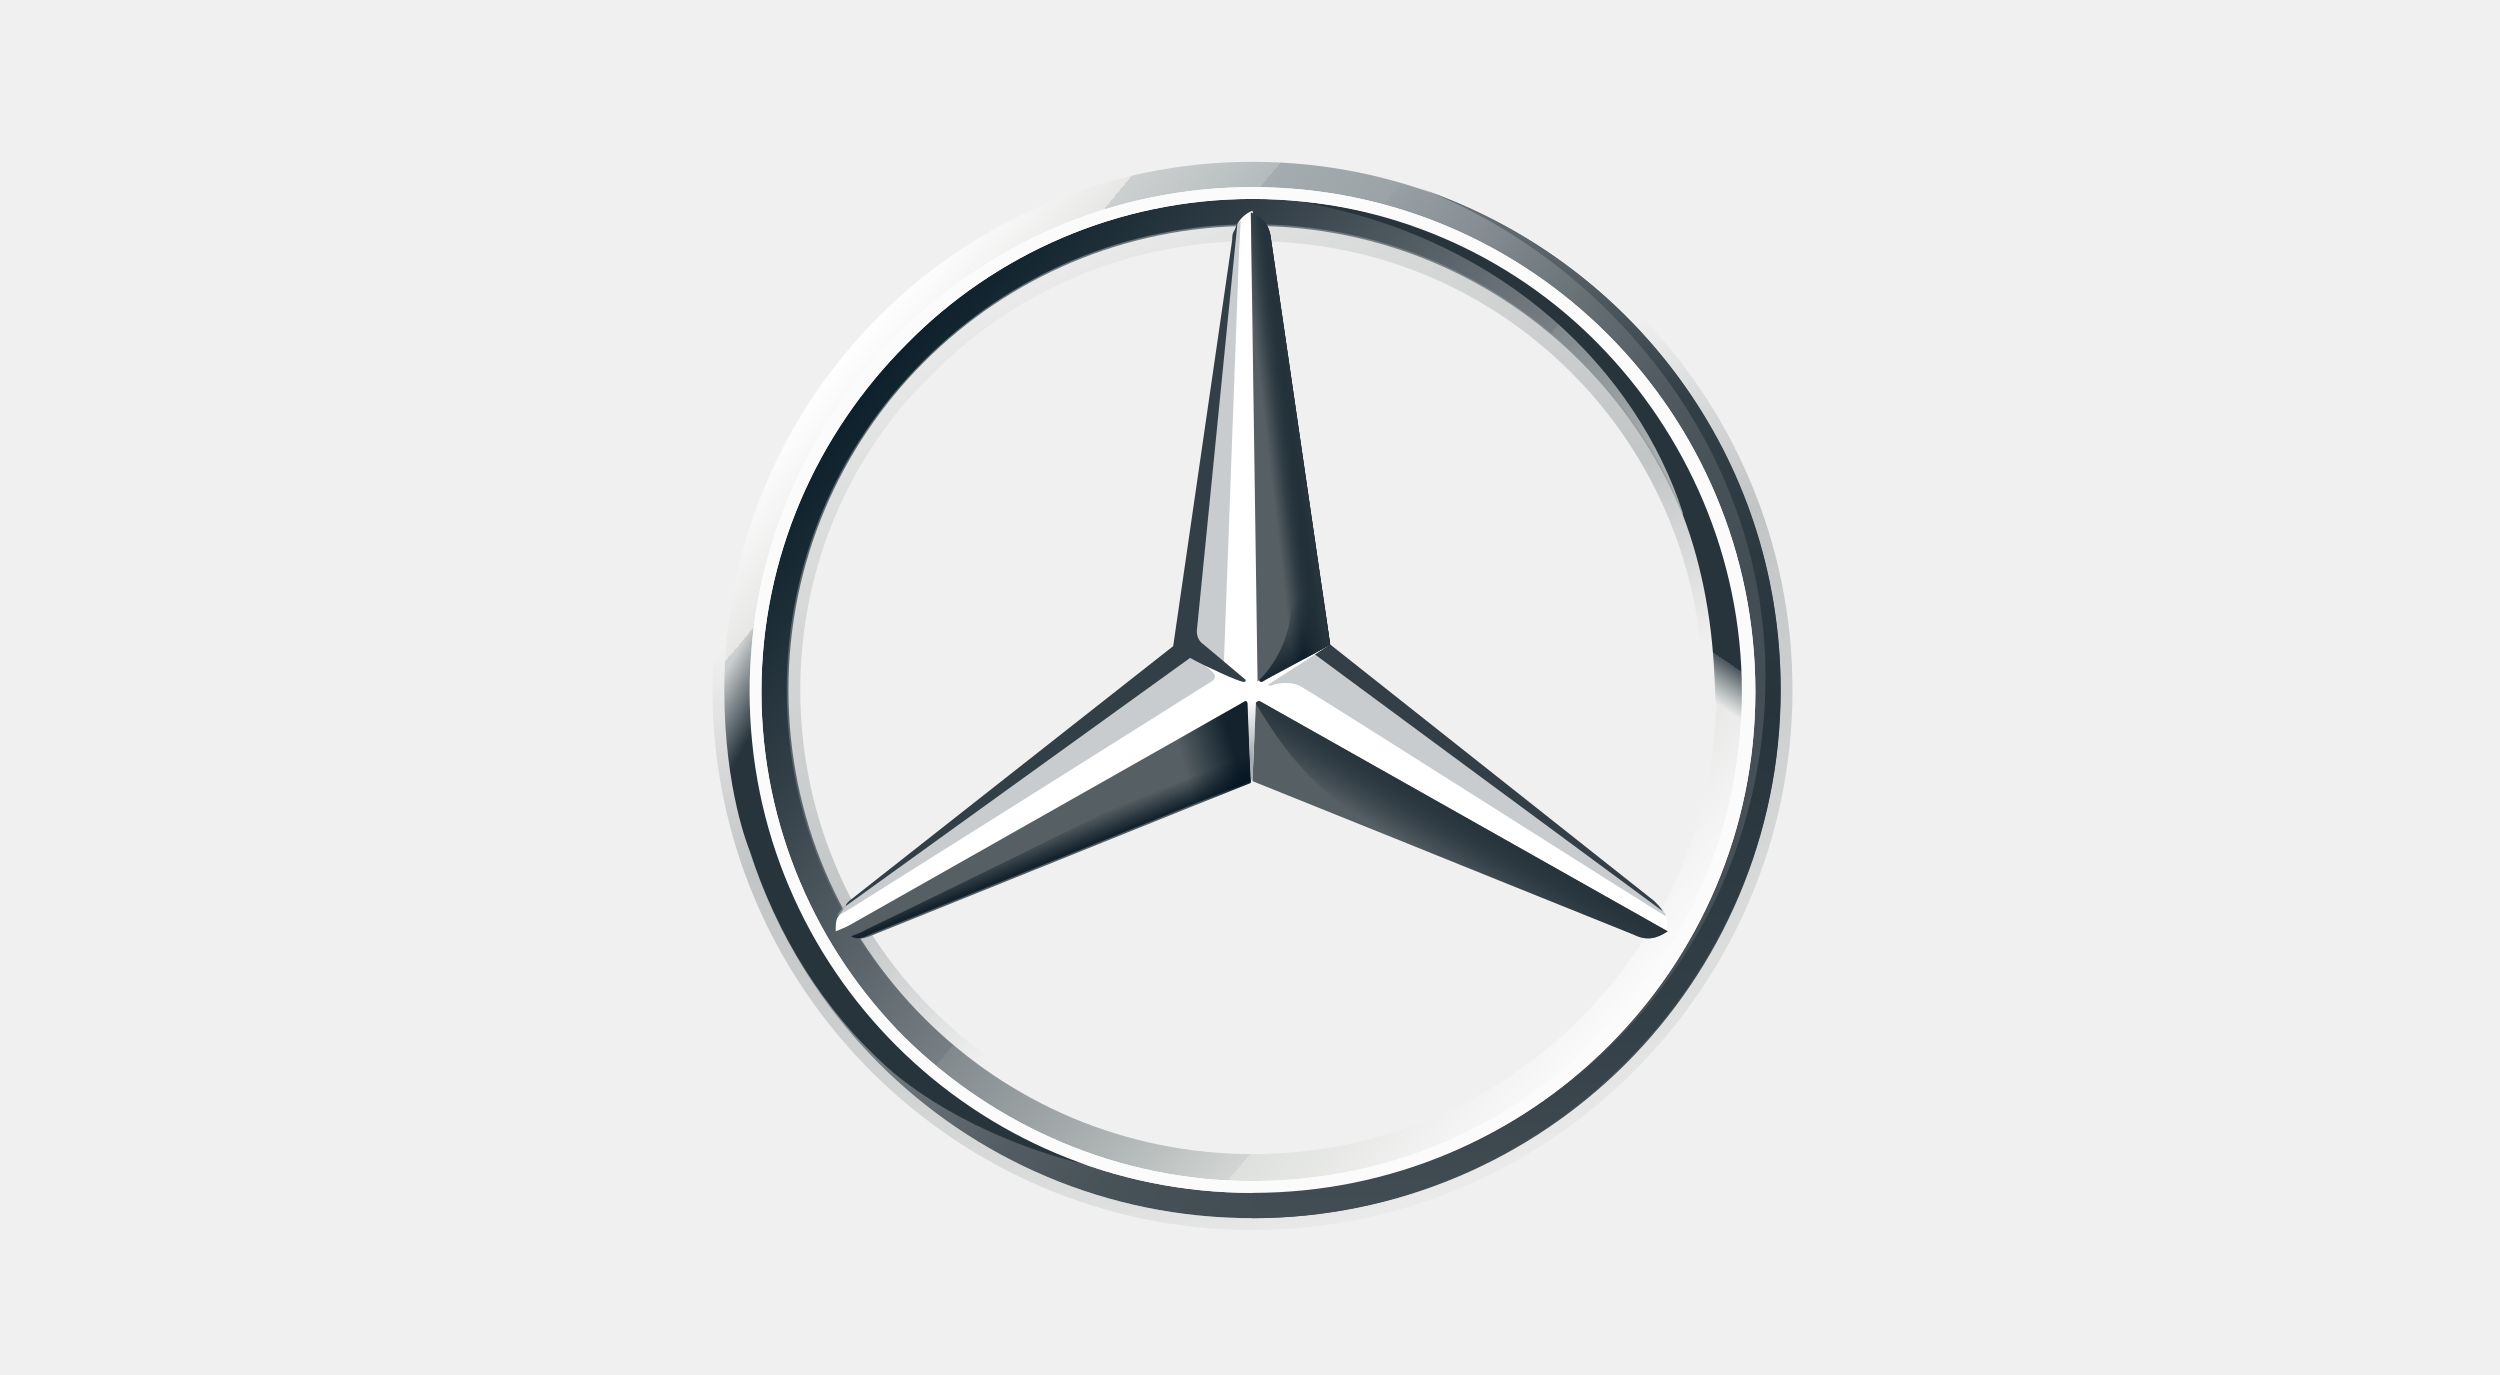
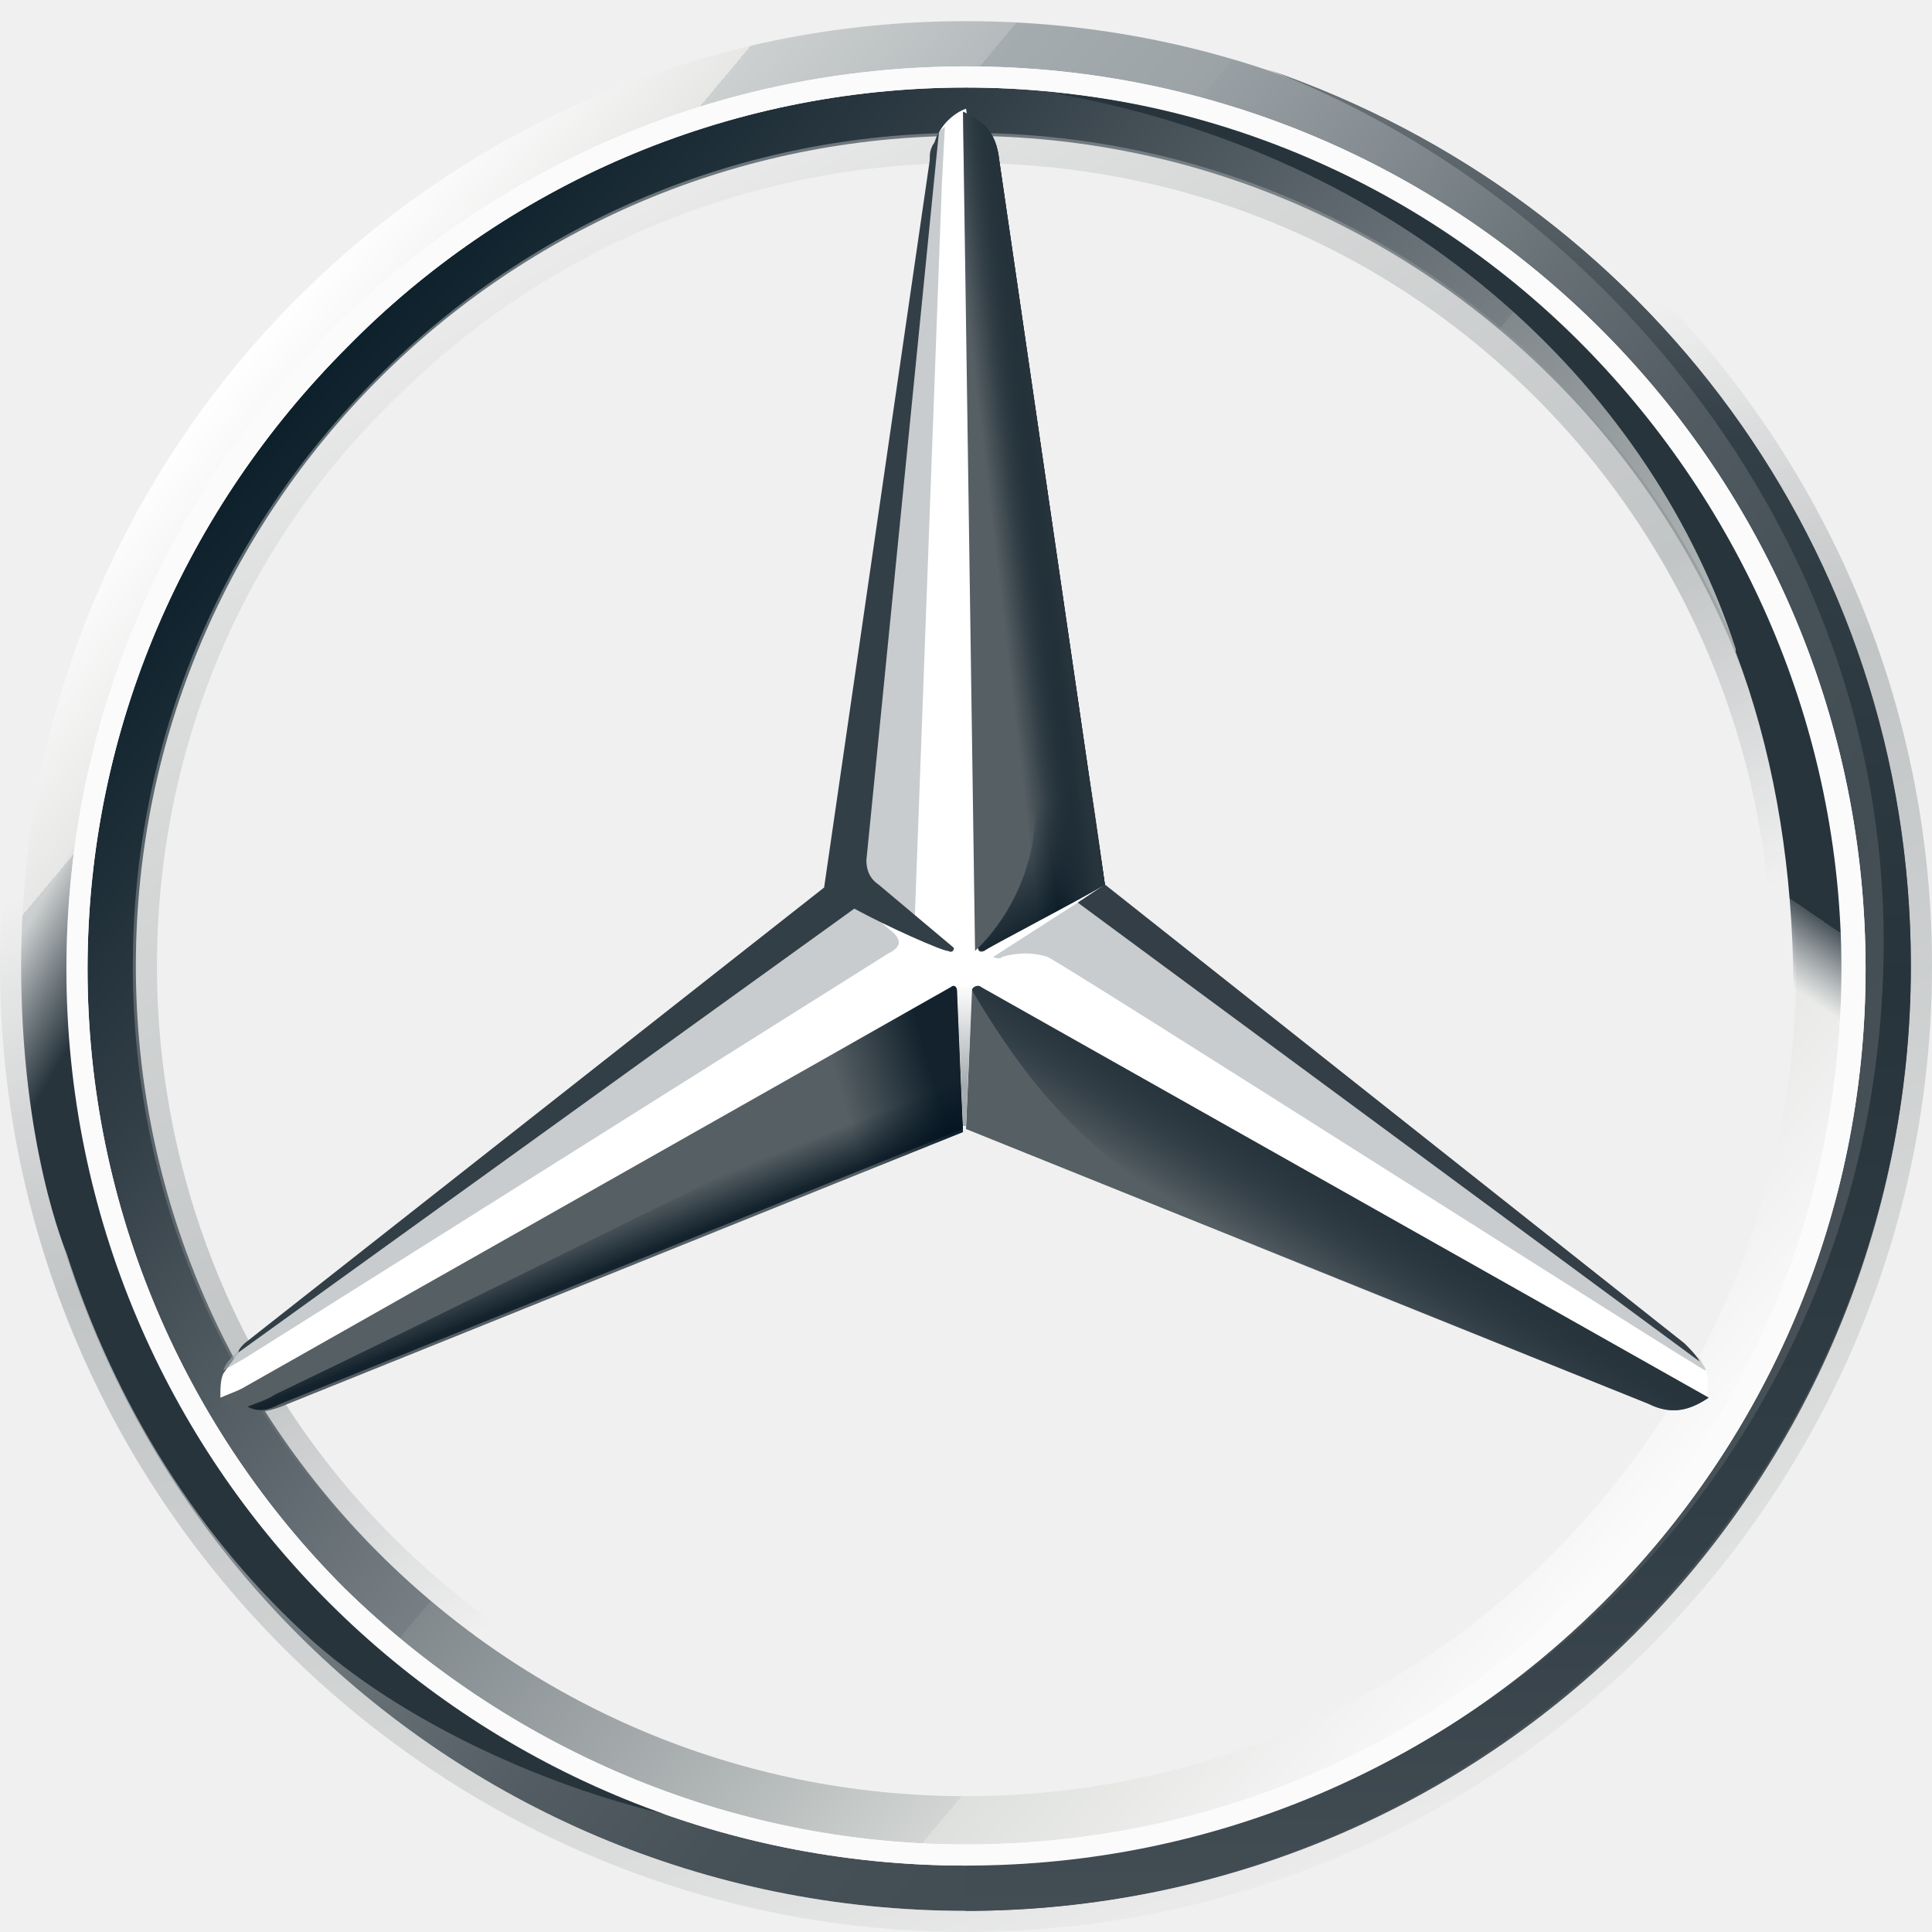
- <svg xmlns="http://www.w3.org/2000/svg" viewBox="0 0 200 110" width="200" height="110" role="img" aria-label="مرسدس بنز">
-   <g transform="translate(57 12) scale(1.35)">
-     <style>.st3{fill:#fff}.st5{fill:#565f64}.st7{fill:#a4aaae;fill-opacity:.6}</style>
-     <linearGradient id="outer_1_" x1="7.998" x2="56.002" y1="54.102" y2="13.898" gradientTransform="matrix(1 0 0 -1 0 66)" gradientUnits="userSpaceOnUse">
-       <stop offset="0" stop-color="#fff" />
-       <stop offset=".1" stop-color="#e7e8e6" />
-       <stop offset=".1" stop-color="#cdd0d0" />
-       <stop offset=".2" stop-color="#b5bbbd" />
-       <stop offset=".2" stop-color="#a5acaf" />
-       <stop offset=".3" stop-color="#9ba3a7" />
-       <stop offset=".3" stop-color="#98a0a4" />
-       <stop offset=".4" stop-color="#828a8f" />
-       <stop offset=".5" stop-color="#667075" />
-       <stop offset=".6" stop-color="#535c63" />
-       <stop offset=".7" stop-color="#475158" />
-       <stop offset=".8" stop-color="#434d54" />
-       <stop offset="1" stop-color="#475157" />
-     </linearGradient>
-     <path id="outer_24_" d="M63.3 32c0 17.3-14 31.3-31.3 31.3S.7 49.3.7 32 14.7.7 32 .7s31.3 14 31.3 31.3M32 2.6C15.7 2.6 2.6 15.7 2.6 32S15.8 61.4 32 61.4c16.3 0 29.4-13.2 29.4-29.4C61.4 15.7 48.3 2.6 32 2.6" style="fill:url(#outer_1_)" />
-     <linearGradient id="SVGID_1_" x1="9.471" x2="54.471" y1="52.941" y2="15.141" gradientTransform="matrix(1 0 0 -1 0 66)" gradientUnits="userSpaceOnUse">
-       <stop offset="0" stop-color="#0b1f2a" />
-       <stop offset=".2" stop-color="#333f47" />
-       <stop offset=".5" stop-color="#777f84" />
-       <stop offset=".5" stop-color="#81898d" />
-       <stop offset=".7" stop-color="#b3b8b8" />
-       <stop offset=".8" stop-color="#d2d5d3" />
-       <stop offset=".8" stop-color="#dee0dd" />
-       <stop offset="1" stop-color="#fbfbfb" />
-     </linearGradient>
-     <path d="M32 2.6C15.7 2.6 2.6 15.7 2.6 32S15.8 61.4 32 61.4c16.3 0 29.4-13.2 29.4-29.4C61.4 15.7 48.3 2.6 32 2.6m0 56.9C16.8 59.5 4.5 47.2 4.5 32S16.8 4.5 32 4.5 59.5 16.8 59.5 32 47.2 59.5 32 59.5" style="fill:url(#SVGID_1_)" />
-     <linearGradient id="SVGID_2_" x1="1648.736" x2="1670.636" y1="-160.944" y2="-221.143" gradientTransform="matrix(-1 0 0 1 1691.673 223.007)" gradientUnits="userSpaceOnUse">
-       <stop offset="0" stop-color="#e1e3e1" />
-       <stop offset=".1" stop-color="#c1c5c4" />
-       <stop offset=".3" stop-color="#9ba1a2" />
-       <stop offset=".5" stop-color="#7d8487" />
-       <stop offset=".7" stop-color="#687074" stop-opacity="0" />
-       <stop offset=".8" stop-color="#5b6469" stop-opacity="0" />
-       <stop offset="1" stop-color="#576065" stop-opacity="0" />
-     </linearGradient>
-     <path d="M32 63.3c17.3 0 31.3-14 31.3-31.3S49.3.7 32 .7.7 14.7.7 32s14 31.3 31.3 31.3M32 0c17.6 0 32 14.4 32 32S49.6 64 32 64 0 49.6 0 32 14.4 0 32 0" style="opacity:.4;fill:url(#SVGID_2_)" />
-     <path d="M2.2 32.1C2.2 15.7 15.5 2.2 32 2.2s29.8 13.4 29.8 29.9c0 16.4-13.3 29.7-29.8 29.7S2.2 48.5 2.2 32.1m9.3-20.6c-5.3 5.3-8.6 12.6-8.6 20.6s3.3 15.3 8.5 20.5c5.3 5.2 12.6 8.5 20.6 8.5s15.3-3.2 20.5-8.5c5.3-5.2 8.5-12.5 8.5-20.5s-3.3-15.3-8.5-20.6S40 2.9 32 2.9s-15.3 3.3-20.5 8.6" class="st3" />
-     <linearGradient id="SVGID_3_" x1="18.201" x2="45.799" y1="57.899" y2="10.101" gradientTransform="matrix(1 0 0 -1 0 66)" gradientUnits="userSpaceOnUse">
-       <stop offset="0" stop-color="#e1e3e1" />
-       <stop offset=".1" stop-color="#c1c5c4" />
-       <stop offset=".3" stop-color="#9ba1a2" />
-       <stop offset=".5" stop-color="#7d8487" />
-       <stop offset=".7" stop-color="#687074" stop-opacity="0" />
-       <stop offset=".8" stop-color="#5b6469" stop-opacity="0" />
-       <stop offset="1" stop-color="#576065" stop-opacity="0" />
-     </linearGradient>
-     <path d="M32 59.6c-7.4 0-14.3-2.9-19.5-8.1S4.4 39.4 4.4 32s2.9-14.3 8.1-19.5S24.6 4.4 32 4.4s14.3 2.9 19.5 8.1 8.1 12.1 8.1 19.5-2.9 14.3-8.1 19.5-12.1 8.1-19.5 8.1m0-.8c7.1 0 13.9-2.8 18.9-7.8 5.1-5.1 7.8-11.8 7.8-18.9s-2.8-13.9-7.8-18.9C45.8 8.1 39.1 5.4 32 5.4s-13.9 2.8-18.9 7.8C8 18.1 5.2 24.9 5.2 32S8 45.9 13 50.9c5.1 5.1 11.9 7.9 19 7.9" style="opacity:.4;fill:url(#SVGID_3_)" />
-     <path d="M56.3 45c-.5-.4-19.8-15.7-19.8-15.7L32 3.6c-.3.1-.7.4-.9.8l-3.2 25L8 44.7s-.4.5-.6.8c-.1.2-.1.5-.1.8l24.6-10.1 24.6 10.1c.2-.5 0-1-.2-1.3" class="st3" />
-     <path d="m32.2 32.8-.2 4.6 22.6 9.1c.8.4 1.4.2 2-.2L32.5 32.7c-.1-.1-.3 0-.3.1" class="st5" />
-     <linearGradient id="SVGID_4_" x1="44.488" x2="42.788" y1="26.607" y2="23.807" gradientTransform="matrix(1 0 0 -1 0 66)" gradientUnits="userSpaceOnUse">
-       <stop offset="0" stop-color="#27343c" />
-       <stop offset="1" stop-color="#00111e" stop-opacity="0" />
-     </linearGradient>
-     <path d="M32.2 32.8s1.3 2.3 2.8 3.9c2.1 2.3 4.9 3.9 4.9 3.9l14.7 5.9c.8.4 1.4.2 2-.2L32.5 32.7c-.1-.1-.3 0-.3.1" style="fill:url(#SVGID_4_)" />
-     <path d="M56.5 45.4c0-.1-.1-.2-.2-.4L35.7 29.9l-2.8 1.8s.2.1.3 0c.3-.1.9-.2 1.5 0 .5.2 21.8 13.8 21.8 13.7q0 .15 0 0" class="st7" />
-     <path d="M55.8 44.5 36.6 29.3l-.9.6 20.6 15.2c-.1-.2-.3-.4-.5-.6" style="fill:#333e46" />
-     <path d="m32.5 31.3-.1.1s0 .2.2.1c.1-.1 3-1.6 4-2.2l-3.5-24c-.1-.9-.5-1.3-1.2-1.6l.4 27.8z" class="st5" />
-     <path d="M30.8 5.3v1.3l-2.2 22.1c0 .3.1.6.4.8l1.3 1 .9-24.4.1-1.9c-.3.2-.4.6-.5 1.1m-1.2 25.6-1.2-1L8.1 44.6s-.6.4-.7.8l.7-.4 21.3-13.4c.4-.2.5-.4.2-.7" class="st7" />
-     <path d="M31.7 32.8c0-.1-.1-.2-.2-.1L7.3 46.4c.6.4 1.2.5 2 .2l22.6-9.1z" class="st5" />
-     <linearGradient id="SVGID_5_" x1="39.58" x2="36.78" y1="36.888" y2="41.388" gradientTransform="matrix(1 0 0 -1 0 66)" gradientUnits="userSpaceOnUse">
-       <stop offset=".1" stop-color="#02131f" />
-       <stop offset=".9" stop-color="#02131f" stop-opacity="0" />
-     </linearGradient>
-     <path d="m32.4 31.4.1-.1zs0 .1.1.1h.1c.1-.1 3-1.6 4-2.2l-.4-2.9-3.1-21.1q0-.6-.3-.9s1.5 20.2 1.5 22.4c0 2.9-1.9 4.6-1.9 4.6" style="fill:url(#SVGID_5_)" />
-     <linearGradient id="SVGID_6_" x1="31.982" x2="27.782" y1="29.664" y2="28.464" gradientTransform="matrix(1 0 0 -1 0 66)" gradientUnits="userSpaceOnUse">
-       <stop offset=".2" stop-color="#02131f" />
-       <stop offset=".9" stop-color="#02131f" stop-opacity="0" />
-     </linearGradient>
-     <path d="M31.7 32.8c0-.1-.1-.2-.2-.1L7.3 46.4c.6.4 1.2.5 2 .2l22.6-9.1z" style="fill:url(#SVGID_6_);fill-opacity:.8" />
-     <linearGradient id="SVGID_7_" x1="20.791" x2="20.191" y1="24.096" y2="25.596" gradientTransform="matrix(1 0 0 -1 0 66)" gradientUnits="userSpaceOnUse">
-       <stop offset="0" stop-color="#02131f" />
-       <stop offset=".1" stop-color="#02131f" />
-       <stop offset="1" stop-color="#02131f" stop-opacity="0" />
-     </linearGradient>
-     <path d="m9.3 46.5 22.6-9.1-.2-4.4c-.4 1.2-1.1 2.5-3 3.5-1.4.8-14.8 7.4-19.6 9.7-.3.2-.7.3-.9.4.4.2.7.1 1.1-.1" style="opacity:.8;fill:url(#SVGID_7_)" />
-     <linearGradient id="SVGID_8_" x1="35.602" x2="32.202" y1="48.786" y2="48.386" gradientTransform="matrix(1 0 0 -1 0 66)" gradientUnits="userSpaceOnUse">
-       <stop offset=".3" stop-color="#02131f" />
-       <stop offset=".3" stop-color="#02131f" />
-       <stop offset=".8" stop-color="#02131f" stop-opacity="0" />
-     </linearGradient>
-     <path d="m32.5 31.3-.1.1s0 .2.2.1c.1-.1 3-1.6 4-2.2l-3.5-24c-.1-.9-.5-1.3-1.2-1.6l.4 27.8z" style="fill:url(#SVGID_8_)" />
-     <linearGradient id="SVGID_9_" x1="35.708" x2="33.407" y1="48.843" y2="48.543" gradientTransform="matrix(1 0 0 -1 0 66)" gradientUnits="userSpaceOnUse">
-       <stop offset=".4" stop-color="#27343c" />
-       <stop offset="1" stop-color="#3b474e" stop-opacity="0" />
-     </linearGradient>
-     <path d="m32.5 31.3-.1.1s0 .2.2.1c.1-.1 3-1.6 4-2.2l-3.5-24c-.1-.9-.5-1.3-1.2-1.6l.4 27.8z" style="fill:url(#SVGID_9_)" />
-     <linearGradient id="SVGID_10_" x1="-.36" x2="27.54" y1="33.169" y2="17.069" gradientTransform="matrix(1 0 0 -1 0 66)" gradientUnits="userSpaceOnUse">
-       <stop offset="0" stop-color="#24303a" stop-opacity="0" />
-       <stop offset="0" stop-color="#25323b" stop-opacity="0" />
-       <stop offset=".1" stop-color="#27343c" />
-     </linearGradient>
-     <path d="M5.1 44.4C4.4 42.8.4 35 4.8 20H3.1c-.9 3-1.6 4.8-2 7.5 0 0-.2 1-.3 2.1S.7 31.3.7 32c0 6 1.5 9.5 1.5 9.5 1.6 5 4.4 9.5 8.2 12.9 3.3 2.9 8.4 5.1 12.6 5.9-.7-.1-12.7-5.2-17.9-15.9" style="fill:url(#SVGID_10_)" />
-     <linearGradient id="SVGID_11_" x1="31.95" x2="31.95" y1="28.6" y2="33.4" gradientTransform="matrix(1 0 0 -1 0 66)" gradientUnits="userSpaceOnUse">
-       <stop offset=".3" stop-color="#a5abaf" />
-       <stop offset="1" stop-color="#a5abaf" stop-opacity="0" />
-     </linearGradient>
-     <path d="M32.4 32.6h-.9c.1 0 .2 0 .2.1l.2 4.6h.1l.2-4.6c0-.1.1-.2.2-.1" style="fill:url(#SVGID_11_)" />
-     <linearGradient id="SVGID_12_" x1="47.65" x2="47.65" y1="63.7" y2="2.7" gradientTransform="matrix(1 0 0 -1 0 66)" gradientUnits="userSpaceOnUse">
-       <stop offset="0" stop-color="#dee0dd" />
-       <stop offset="0" stop-color="#c5c9c7" />
-       <stop offset="0" stop-color="#9ea4a5" />
-       <stop offset="0" stop-color="#82898c" />
-       <stop offset="0" stop-color="#71797d" />
-       <stop offset="0" stop-color="#6b7378" />
-       <stop offset=".2" stop-color="#333f47" />
-       <stop offset=".5" stop-color="#27343c" />
-       <stop offset=".8" stop-color="#333f47" />
-       <stop offset="1" stop-color="#434d54" />
-     </linearGradient>
-     <path d="M42 2.3c10.5 4 20.4 15 20.4 28.9C62.4 48 49 61.7 32 61.7v1.6c17 0 31.3-14 31.3-31.3 0-13.8-8.8-25.4-21.3-29.7" style="fill:url(#SVGID_12_)" />
-     <linearGradient id="SVGID_13_" x1="32" x2="32.3" y1="65.3" y2="65.3" gradientTransform="matrix(1 0 0 -1 0 66)" gradientUnits="userSpaceOnUse">
-       <stop offset="0" stop-color="#dee0dd" />
-       <stop offset="0" stop-color="#c5c9c7" />
-       <stop offset="0" stop-color="#9ea4a5" />
-       <stop offset="0" stop-color="#82898c" />
-       <stop offset="0" stop-color="#71797d" />
-       <stop offset="0" stop-color="#6b7378" />
-       <stop offset=".2" stop-color="#333f47" />
-       <stop offset=".5" stop-color="#27343c" />
-       <stop offset=".8" stop-color="#333f47" />
-       <stop offset="1" stop-color="#434d54" />
-     </linearGradient>
-     <path d="M32.3.7H32z" style="fill:url(#SVGID_13_)" />
-     <linearGradient id="SVGID_14_" x1="57.289" x2="43.789" y1="57.907" y2="38.107" gradientTransform="matrix(1 0 0 -1 0 66)" gradientUnits="userSpaceOnUse">
-       <stop offset=".7" stop-color="#27343c" />
-       <stop offset=".7" stop-color="#2b373f" />
-       <stop offset=".7" stop-color="#36424a" />
-       <stop offset=".7" stop-color="#49545b" />
-       <stop offset=".8" stop-color="#646d73" stop-opacity="0" />
-       <stop offset=".8" stop-color="#868d92" stop-opacity="0" />
-       <stop offset=".8" stop-color="#b0b5b8" stop-opacity="0" />
-       <stop offset=".8" stop-color="#e1e3e4" stop-opacity="0" />
-       <stop offset=".8" stop-color="#fff" stop-opacity="0" />
-     </linearGradient>
-     <path d="M58.8 20.2C51.8 4.1 36 3.2 35.1 3.1H35c12.1 2.2 19.8 10.1 22.5 18.4v.1c1.2 3.2 1.8 6.6 1.9 10.3.1 3.5-.7 7.4-2.2 11-.1.5-.2 1.1-.3 1.1h1.6c4.8-9 2.7-18.1.3-23.8" style="fill:url(#SVGID_14_)" />
-     <path d="M2.2 32.1C2.2 15.7 15.5 2.2 32 2.2s29.8 13.4 29.8 29.9c0 16.4-13.3 29.7-29.8 29.7S2.2 48.5 2.2 32.1m9.3-20.6c-5.3 5.3-8.6 12.6-8.6 20.6s3.3 15.3 8.5 20.5c5.3 5.2 12.6 8.5 20.6 8.5s15.3-3.2 20.5-8.5c5.3-5.2 8.5-12.5 8.5-20.5s-3.3-15.3-8.5-20.6S40 2.9 32 2.9s-15.3 3.3-20.5 8.6" style="fill:#fbfbfb" />
-     <path d="m7.9 44.8 20.4-14.7c1.1.6 2.9 1.4 3.1 1.4.2.1.2-.1.2-.1l-2.5-2.1c-.3-.2-.4-.5-.4-.8l2.4-24.1c-.1.1-.1.3-.2.4-.1.2-.1.3-.1.5l-3.5 24.1L8.1 44.5c-.1.1-.2.2-.2.3" style="fill:#333f47" />
-   </g>
+ <svg xmlns="http://www.w3.org/2000/svg" id="mb-stern_x5F_10" width="2500" height="2500" viewBox="0 0 64 64">
+   <style>.st3{fill:#fff}.st5{fill:#565f64}.st7{fill:#a4aaae;fill-opacity:.6}</style>
+   <linearGradient id="outer_1_" x1="7.998" x2="56.002" y1="54.102" y2="13.898" gradientTransform="matrix(1 0 0 -1 0 66)" gradientUnits="userSpaceOnUse">
+     <stop offset="0" stop-color="#fff" />
+     <stop offset=".1" stop-color="#e7e8e6" />
+     <stop offset=".1" stop-color="#cdd0d0" />
+     <stop offset=".2" stop-color="#b5bbbd" />
+     <stop offset=".2" stop-color="#a5acaf" />
+     <stop offset=".3" stop-color="#9ba3a7" />
+     <stop offset=".3" stop-color="#98a0a4" />
+     <stop offset=".4" stop-color="#828a8f" />
+     <stop offset=".5" stop-color="#667075" />
+     <stop offset=".6" stop-color="#535c63" />
+     <stop offset=".7" stop-color="#475158" />
+     <stop offset=".8" stop-color="#434d54" />
+     <stop offset="1" stop-color="#475157" />
+   </linearGradient>
+   <path id="outer_24_" d="M63.3 32c0 17.3-14 31.3-31.3 31.3S.7 49.3.7 32 14.7.7 32 .7s31.3 14 31.3 31.3M32 2.6C15.7 2.6 2.6 15.7 2.6 32S15.8 61.4 32 61.4c16.3 0 29.4-13.2 29.4-29.4C61.4 15.7 48.3 2.6 32 2.6" style="fill:url(#outer_1_)" />
+   <linearGradient id="SVGID_1_" x1="9.471" x2="54.471" y1="52.941" y2="15.141" gradientTransform="matrix(1 0 0 -1 0 66)" gradientUnits="userSpaceOnUse">
+     <stop offset="0" stop-color="#0b1f2a" />
+     <stop offset=".2" stop-color="#333f47" />
+     <stop offset=".5" stop-color="#777f84" />
+     <stop offset=".5" stop-color="#81898d" />
+     <stop offset=".7" stop-color="#b3b8b8" />
+     <stop offset=".8" stop-color="#d2d5d3" />
+     <stop offset=".8" stop-color="#dee0dd" />
+     <stop offset="1" stop-color="#fbfbfb" />
+   </linearGradient>
+   <path d="M32 2.6C15.7 2.6 2.6 15.7 2.6 32S15.8 61.4 32 61.4c16.3 0 29.4-13.2 29.4-29.4C61.4 15.7 48.3 2.6 32 2.6m0 56.9C16.8 59.5 4.5 47.2 4.5 32S16.8 4.5 32 4.5 59.5 16.8 59.5 32 47.2 59.5 32 59.5" style="fill:url(#SVGID_1_)" />
+   <linearGradient id="SVGID_2_" x1="1648.736" x2="1670.636" y1="-160.944" y2="-221.143" gradientTransform="matrix(-1 0 0 1 1691.673 223.007)" gradientUnits="userSpaceOnUse">
+     <stop offset="0" stop-color="#e1e3e1" />
+     <stop offset=".1" stop-color="#c1c5c4" />
+     <stop offset=".3" stop-color="#9ba1a2" />
+     <stop offset=".5" stop-color="#7d8487" />
+     <stop offset=".7" stop-color="#687074" stop-opacity="0" />
+     <stop offset=".8" stop-color="#5b6469" stop-opacity="0" />
+     <stop offset="1" stop-color="#576065" stop-opacity="0" />
+   </linearGradient>
+   <path d="M32 63.3c17.3 0 31.3-14 31.3-31.3S49.3.7 32 .7.7 14.7.7 32s14 31.3 31.3 31.3M32 0c17.6 0 32 14.4 32 32S49.6 64 32 64 0 49.6 0 32 14.4 0 32 0" style="opacity:.4;fill:url(#SVGID_2_)" />
+   <path d="M2.2 32.1C2.2 15.7 15.5 2.2 32 2.2s29.8 13.4 29.8 29.9c0 16.4-13.3 29.7-29.8 29.7S2.2 48.5 2.2 32.1m9.3-20.6c-5.3 5.3-8.6 12.6-8.6 20.6s3.3 15.3 8.5 20.5c5.3 5.2 12.6 8.5 20.6 8.5s15.3-3.2 20.5-8.5c5.3-5.2 8.5-12.5 8.5-20.5s-3.3-15.3-8.5-20.6S40 2.9 32 2.9s-15.3 3.3-20.5 8.6" class="st3" />
+   <linearGradient id="SVGID_3_" x1="18.201" x2="45.799" y1="57.899" y2="10.101" gradientTransform="matrix(1 0 0 -1 0 66)" gradientUnits="userSpaceOnUse">
+     <stop offset="0" stop-color="#e1e3e1" />
+     <stop offset=".1" stop-color="#c1c5c4" />
+     <stop offset=".3" stop-color="#9ba1a2" />
+     <stop offset=".5" stop-color="#7d8487" />
+     <stop offset=".7" stop-color="#687074" stop-opacity="0" />
+     <stop offset=".8" stop-color="#5b6469" stop-opacity="0" />
+     <stop offset="1" stop-color="#576065" stop-opacity="0" />
+   </linearGradient>
+   <path d="M32 59.6c-7.4 0-14.3-2.9-19.5-8.1S4.4 39.4 4.4 32s2.9-14.3 8.1-19.5S24.6 4.4 32 4.4s14.3 2.9 19.5 8.1 8.1 12.1 8.1 19.5-2.9 14.3-8.1 19.5-12.1 8.1-19.5 8.1m0-.8c7.1 0 13.9-2.8 18.9-7.8 5.1-5.1 7.8-11.8 7.8-18.9s-2.8-13.9-7.8-18.9C45.8 8.1 39.1 5.4 32 5.4s-13.9 2.8-18.9 7.8C8 18.1 5.2 24.9 5.2 32S8 45.9 13 50.9c5.1 5.1 11.9 7.9 19 7.9" style="opacity:.4;fill:url(#SVGID_3_)" />
+   <path d="M56.3 45c-.5-.4-19.8-15.7-19.8-15.7L32 3.6c-.3.1-.7.4-.9.8l-3.2 25L8 44.7s-.4.5-.6.8c-.1.2-.1.5-.1.8l24.6-10.1 24.6 10.1c.2-.5 0-1-.2-1.3" class="st3" />
+   <path d="m32.2 32.8-.2 4.6 22.6 9.1c.8.4 1.4.2 2-.2L32.5 32.7c-.1-.1-.3 0-.3.1" class="st5" />
+   <linearGradient id="SVGID_4_" x1="44.488" x2="42.788" y1="26.607" y2="23.807" gradientTransform="matrix(1 0 0 -1 0 66)" gradientUnits="userSpaceOnUse">
+     <stop offset="0" stop-color="#27343c" />
+     <stop offset="1" stop-color="#00111e" stop-opacity="0" />
+   </linearGradient>
+   <path d="M32.2 32.8s1.3 2.3 2.8 3.9c2.1 2.3 4.9 3.9 4.9 3.9l14.7 5.9c.8.4 1.4.2 2-.2L32.5 32.7c-.1-.1-.3 0-.3.1" style="fill:url(#SVGID_4_)" />
+   <path d="M56.5 45.4c0-.1-.1-.2-.2-.4L35.7 29.9l-2.8 1.8s.2.1.3 0c.3-.1.9-.2 1.5 0 .5.2 21.8 13.8 21.8 13.7q0 .15 0 0" class="st7" />
+   <path d="M55.8 44.5 36.6 29.3l-.9.6 20.6 15.2c-.1-.2-.3-.4-.5-.6" style="fill:#333e46" />
+   <path d="m32.5 31.3-.1.1s0 .2.2.1c.1-.1 3-1.6 4-2.2l-3.5-24c-.1-.9-.5-1.3-1.2-1.6l.4 27.8z" class="st5" />
+   <path d="M30.8 5.3v1.3l-2.2 22.1c0 .3.1.6.4.8l1.3 1 .9-24.4.1-1.9c-.3.2-.4.6-.5 1.1m-1.2 25.6-1.2-1L8.1 44.6s-.6.4-.7.8l.7-.4 21.3-13.4c.4-.2.5-.4.2-.7" class="st7" />
+   <path d="M31.7 32.8c0-.1-.1-.2-.2-.1L7.3 46.4c.6.4 1.2.5 2 .2l22.6-9.1z" class="st5" />
+   <linearGradient id="SVGID_5_" x1="39.58" x2="36.78" y1="36.888" y2="41.388" gradientTransform="matrix(1 0 0 -1 0 66)" gradientUnits="userSpaceOnUse">
+     <stop offset=".1" stop-color="#02131f" />
+     <stop offset=".9" stop-color="#02131f" stop-opacity="0" />
+   </linearGradient>
+   <path d="m32.4 31.4.1-.1zs0 .1.1.1h.1c.1-.1 3-1.6 4-2.2l-.4-2.9-3.1-21.1q0-.6-.3-.9s1.5 20.2 1.5 22.4c0 2.9-1.9 4.6-1.9 4.6" style="fill:url(#SVGID_5_)" />
+   <linearGradient id="SVGID_6_" x1="31.982" x2="27.782" y1="29.664" y2="28.464" gradientTransform="matrix(1 0 0 -1 0 66)" gradientUnits="userSpaceOnUse">
+     <stop offset=".2" stop-color="#02131f" />
+     <stop offset=".9" stop-color="#02131f" stop-opacity="0" />
+   </linearGradient>
+   <path d="M31.7 32.8c0-.1-.1-.2-.2-.1L7.3 46.4c.6.4 1.2.5 2 .2l22.6-9.1z" style="fill:url(#SVGID_6_);fill-opacity:.8" />
+   <linearGradient id="SVGID_7_" x1="20.791" x2="20.191" y1="24.096" y2="25.596" gradientTransform="matrix(1 0 0 -1 0 66)" gradientUnits="userSpaceOnUse">
+     <stop offset="0" stop-color="#02131f" />
+     <stop offset=".1" stop-color="#02131f" />
+     <stop offset="1" stop-color="#02131f" stop-opacity="0" />
+   </linearGradient>
+   <path d="m9.3 46.5 22.6-9.1-.2-4.4c-.4 1.2-1.1 2.5-3 3.5-1.4.8-14.8 7.4-19.6 9.7-.3.2-.7.3-.9.4.4.2.7.1 1.1-.1" style="opacity:.8;fill:url(#SVGID_7_)" />
+   <linearGradient id="SVGID_8_" x1="35.602" x2="32.202" y1="48.786" y2="48.386" gradientTransform="matrix(1 0 0 -1 0 66)" gradientUnits="userSpaceOnUse">
+     <stop offset=".3" stop-color="#02131f" />
+     <stop offset=".3" stop-color="#02131f" />
+     <stop offset=".8" stop-color="#02131f" stop-opacity="0" />
+   </linearGradient>
+   <path d="m32.5 31.3-.1.1s0 .2.2.1c.1-.1 3-1.6 4-2.2l-3.5-24c-.1-.9-.5-1.3-1.2-1.6l.4 27.8z" style="fill:url(#SVGID_8_)" />
+   <linearGradient id="SVGID_9_" x1="35.708" x2="33.407" y1="48.843" y2="48.543" gradientTransform="matrix(1 0 0 -1 0 66)" gradientUnits="userSpaceOnUse">
+     <stop offset=".4" stop-color="#27343c" />
+     <stop offset="1" stop-color="#3b474e" stop-opacity="0" />
+   </linearGradient>
+   <path d="m32.5 31.3-.1.1s0 .2.2.1c.1-.1 3-1.6 4-2.2l-3.5-24c-.1-.9-.5-1.3-1.2-1.6l.4 27.8z" style="fill:url(#SVGID_9_)" />
+   <linearGradient id="SVGID_10_" x1="-.36" x2="27.54" y1="33.169" y2="17.069" gradientTransform="matrix(1 0 0 -1 0 66)" gradientUnits="userSpaceOnUse">
+     <stop offset="0" stop-color="#24303a" stop-opacity="0" />
+     <stop offset="0" stop-color="#25323b" stop-opacity="0" />
+     <stop offset=".1" stop-color="#27343c" />
+   </linearGradient>
+   <path d="M5.1 44.4C4.4 42.8.4 35 4.8 20H3.1c-.9 3-1.6 4.8-2 7.5 0 0-.2 1-.3 2.1S.7 31.3.7 32c0 6 1.5 9.5 1.5 9.5 1.6 5 4.4 9.5 8.2 12.9 3.3 2.9 8.4 5.1 12.6 5.9-.7-.1-12.7-5.2-17.9-15.9" style="fill:url(#SVGID_10_)" />
+   <linearGradient id="SVGID_11_" x1="31.95" x2="31.95" y1="28.6" y2="33.4" gradientTransform="matrix(1 0 0 -1 0 66)" gradientUnits="userSpaceOnUse">
+     <stop offset=".3" stop-color="#a5abaf" />
+     <stop offset="1" stop-color="#a5abaf" stop-opacity="0" />
+   </linearGradient>
+   <path d="M32.4 32.6h-.9c.1 0 .2 0 .2.1l.2 4.6h.1l.2-4.6c0-.1.1-.2.2-.1" style="fill:url(#SVGID_11_)" />
+   <linearGradient id="SVGID_12_" x1="47.65" x2="47.65" y1="63.7" y2="2.7" gradientTransform="matrix(1 0 0 -1 0 66)" gradientUnits="userSpaceOnUse">
+     <stop offset="0" stop-color="#dee0dd" />
+     <stop offset="0" stop-color="#c5c9c7" />
+     <stop offset="0" stop-color="#9ea4a5" />
+     <stop offset="0" stop-color="#82898c" />
+     <stop offset="0" stop-color="#71797d" />
+     <stop offset="0" stop-color="#6b7378" />
+     <stop offset=".2" stop-color="#333f47" />
+     <stop offset=".5" stop-color="#27343c" />
+     <stop offset=".8" stop-color="#333f47" />
+     <stop offset="1" stop-color="#434d54" />
+   </linearGradient>
+   <path d="M42 2.3c10.5 4 20.4 15 20.4 28.9C62.4 48 49 61.7 32 61.7v1.6c17 0 31.3-14 31.3-31.3 0-13.8-8.8-25.4-21.3-29.7" style="fill:url(#SVGID_12_)" />
+   <linearGradient id="SVGID_13_" x1="32" x2="32.3" y1="65.3" y2="65.3" gradientTransform="matrix(1 0 0 -1 0 66)" gradientUnits="userSpaceOnUse">
+     <stop offset="0" stop-color="#dee0dd" />
+     <stop offset="0" stop-color="#c5c9c7" />
+     <stop offset="0" stop-color="#9ea4a5" />
+     <stop offset="0" stop-color="#82898c" />
+     <stop offset="0" stop-color="#71797d" />
+     <stop offset="0" stop-color="#6b7378" />
+     <stop offset=".2" stop-color="#333f47" />
+     <stop offset=".5" stop-color="#27343c" />
+     <stop offset=".8" stop-color="#333f47" />
+     <stop offset="1" stop-color="#434d54" />
+   </linearGradient>
+   <path d="M32.3.7H32z" style="fill:url(#SVGID_13_)" />
+   <linearGradient id="SVGID_14_" x1="57.289" x2="43.789" y1="57.907" y2="38.107" gradientTransform="matrix(1 0 0 -1 0 66)" gradientUnits="userSpaceOnUse">
+     <stop offset=".7" stop-color="#27343c" />
+     <stop offset=".7" stop-color="#2b373f" />
+     <stop offset=".7" stop-color="#36424a" />
+     <stop offset=".7" stop-color="#49545b" />
+     <stop offset=".8" stop-color="#646d73" stop-opacity="0" />
+     <stop offset=".8" stop-color="#868d92" stop-opacity="0" />
+     <stop offset=".8" stop-color="#b0b5b8" stop-opacity="0" />
+     <stop offset=".8" stop-color="#e1e3e4" stop-opacity="0" />
+     <stop offset=".8" stop-color="#fff" stop-opacity="0" />
+   </linearGradient>
+   <path d="M58.8 20.2C51.8 4.1 36 3.2 35.1 3.1H35c12.1 2.2 19.8 10.1 22.5 18.4v.1c1.2 3.2 1.8 6.6 1.9 10.3.1 3.5-.7 7.4-2.2 11-.1.5-.2 1.1-.3 1.1h1.6c4.8-9 2.7-18.1.3-23.8" style="fill:url(#SVGID_14_)" />
+   <path d="M2.2 32.1C2.2 15.7 15.5 2.2 32 2.2s29.8 13.4 29.8 29.9c0 16.4-13.3 29.7-29.8 29.7S2.2 48.5 2.2 32.1m9.3-20.6c-5.3 5.3-8.6 12.6-8.6 20.6s3.3 15.3 8.5 20.5c5.3 5.2 12.6 8.5 20.6 8.5s15.3-3.2 20.5-8.5c5.3-5.2 8.5-12.5 8.5-20.5s-3.3-15.3-8.5-20.6S40 2.9 32 2.9s-15.3 3.3-20.5 8.6" style="fill:#fbfbfb" />
+   <path d="m7.9 44.8 20.4-14.7c1.1.6 2.9 1.4 3.1 1.4.2.1.2-.1.2-.1l-2.5-2.1c-.3-.2-.4-.5-.4-.8l2.4-24.1c-.1.1-.1.3-.2.4-.1.2-.1.3-.1.5l-3.5 24.1L8.1 44.5c-.1.1-.2.2-.2.3" style="fill:#333f47" />
</svg>
